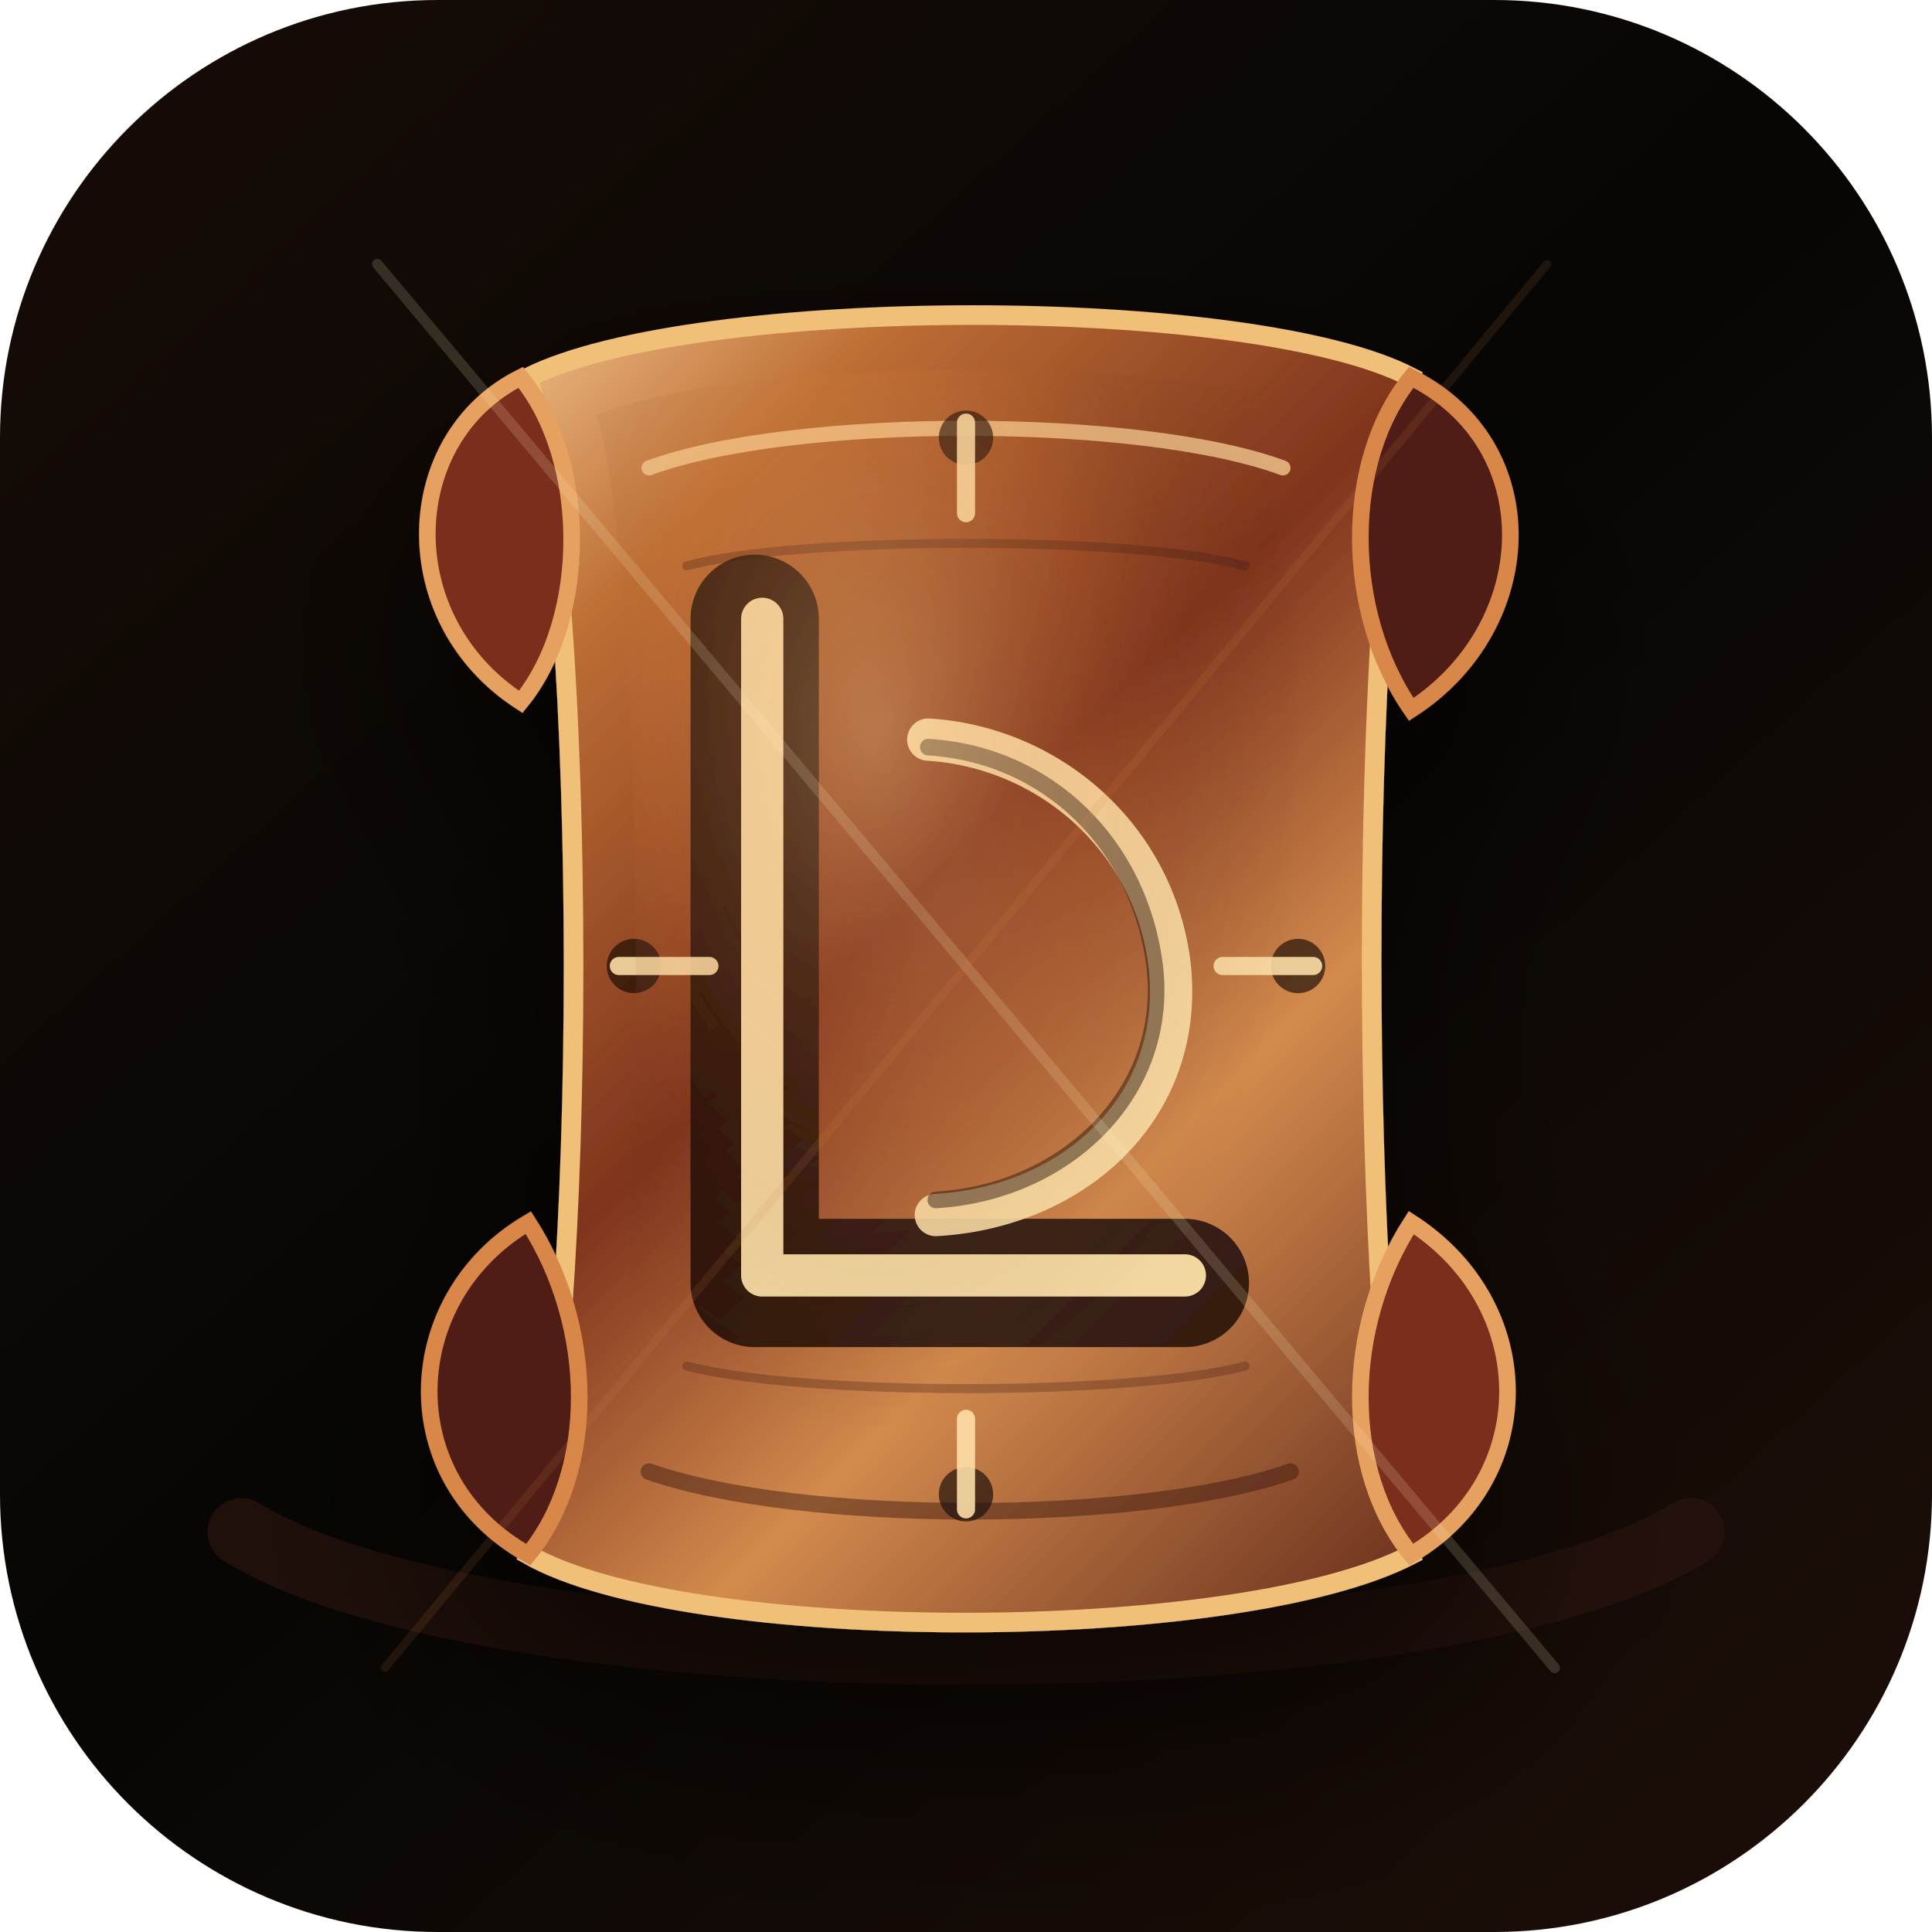
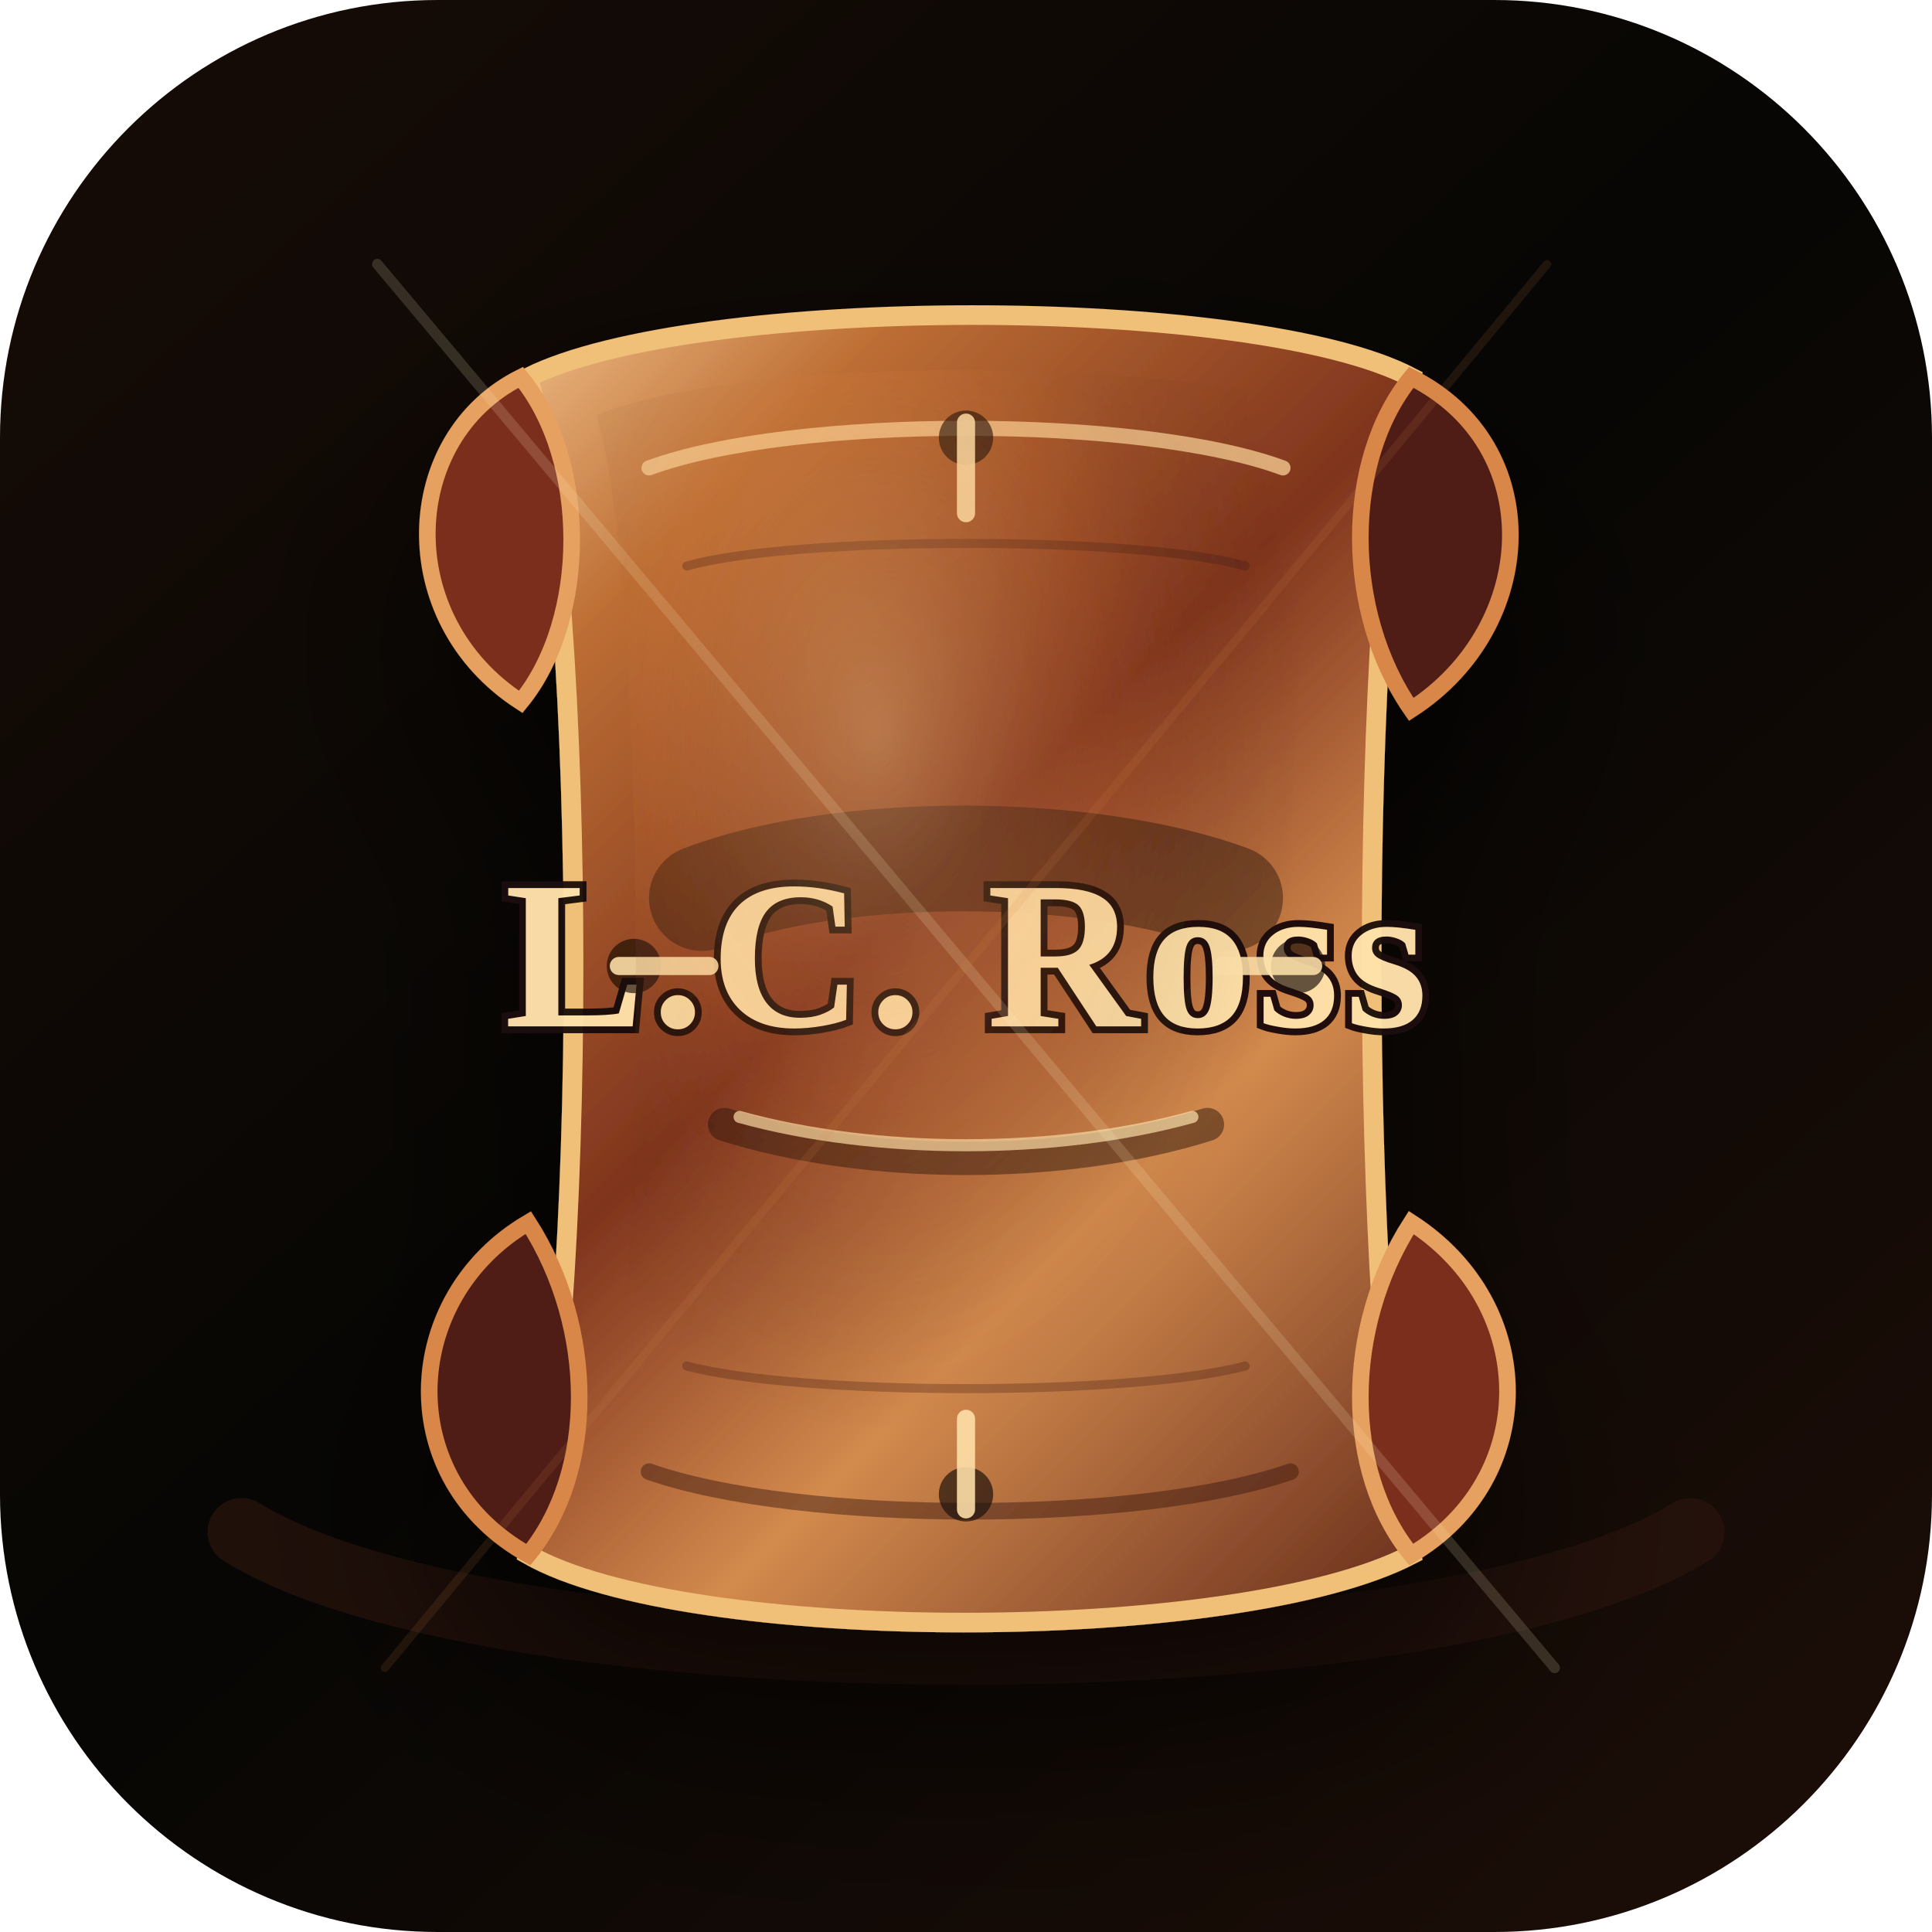
<svg xmlns="http://www.w3.org/2000/svg" width="256" height="256" viewBox="0 0 256 256" role="img" aria-labelledby="title desc">
  <defs>
    <linearGradient id="field" x1="30" y1="20" x2="226" y2="236" gradientUnits="userSpaceOnUse">
      <stop offset="0" stop-color="#140b06" />
      <stop offset=".48" stop-color="#070604" />
      <stop offset="1" stop-color="#1a0d07" />
    </linearGradient>
    <linearGradient id="copper" x1="52" y1="54" x2="204" y2="206" gradientUnits="userSpaceOnUse">
      <stop offset="0" stop-color="#f4c58f" />
      <stop offset=".18" stop-color="#bd6e34" />
      <stop offset=".44" stop-color="#7f341d" />
      <stop offset=".66" stop-color="#d38a4d" />
      <stop offset="1" stop-color="#5d2417" />
    </linearGradient>
    <linearGradient id="edge" x1="63" y1="55" x2="193" y2="194" gradientUnits="userSpaceOnUse">
      <stop offset="0" stop-color="#fff0bf" />
      <stop offset=".32" stop-color="#d99654" />
      <stop offset=".72" stop-color="#5b2115" />
      <stop offset="1" stop-color="#180906" />
    </linearGradient>
    <radialGradient id="ember" cx="38%" cy="30%" r="58%">
      <stop offset="0" stop-color="#ffd493" stop-opacity=".38" />
      <stop offset=".54" stop-color="#d47a3a" stop-opacity=".14" />
      <stop offset="1" stop-color="#000" stop-opacity="0" />
    </radialGradient>
    <filter id="shadow" x="-30%" y="-30%" width="160%" height="170%">
      <feDropShadow dx="0" dy="15" stdDeviation="14" flood-color="#000" flood-opacity=".62" />
    </filter>
  </defs>
  <rect width="256" height="256" rx="58" fill="url(#field)" />
  <path d="M32 203 C66 224 190 224 224 203" fill="none" stroke="#2a130c" stroke-width="9" stroke-linecap="round" opacity=".72" />
  <g filter="url(#shadow)">
    <path d="M70 50 C92 39 166 39 187 50 C180 77 180 177 187 206 C164 218 91 218 70 206 C78 178 78 78 70 50Z" fill="url(#copper)" stroke="#f0c078" stroke-width="2.6" />
    <path d="M69 50 C53 58 52 82 69 93 C78 82 78 61 69 50Z" fill="#7b2e1a" stroke="#e6a05e" stroke-width="2.2" />
    <path d="M187 50 C205 59 204 83 187 94 C178 81 178 61 187 50Z" fill="#4f1d13" stroke="#d98749" stroke-width="2.2" />
    <path d="M70 206 C52 196 53 172 70 162 C79 176 79 195 70 206Z" fill="#4f1d13" stroke="#d98749" stroke-width="2.2" />
    <path d="M187 206 C204 196 204 173 187 162 C178 176 178 195 187 206Z" fill="#7b2e1a" stroke="#e6a05e" stroke-width="2.2" />
    <path d="M86 62 C105 55 151 55 170 62" fill="none" stroke="#ffd79a" stroke-width="2" stroke-linecap="round" opacity=".72" />
    <path d="M86 195 C106 202 151 202 171 195" fill="none" stroke="#35140d" stroke-width="2.2" stroke-linecap="round" opacity=".45" />
    <path d="M91 75 C105 71 151 71 165 75" fill="none" stroke="#492014" stroke-width="1.2" stroke-linecap="round" opacity=".38" />
    <path d="M91 181 C106 185 150 185 165 181" fill="none" stroke="#492014" stroke-width="1.2" stroke-linecap="round" opacity=".32" />
-     <path d="M100 82 L100 170 L157 170" fill="none" stroke="#1a0b07" stroke-width="17" stroke-linecap="round" stroke-linejoin="round" opacity=".82" />
-     <path d="M101 82 L101 169 L157 169" fill="none" stroke="#ffe2aa" stroke-width="5.6" stroke-linecap="round" stroke-linejoin="round" opacity=".94" />
-     <path d="M123 98 C139 99 153 111 155 128 C157 147 142 160 124 161" fill="none" stroke="#ffe2aa" stroke-width="5.6" stroke-linecap="round" opacity=".9" />
-     <path d="M123 99 C139 100 151 112 153 128 C155 145 141 158 124 159" fill="none" stroke="#1a0b07" stroke-width="2.2" stroke-linecap="round" opacity=".46" />
+     <path d="M93 119 C111 112 144 112 163 119" fill="none" stroke="#1a0b07" stroke-width="14" stroke-linecap="round" opacity=".42" />
+     <text x="128" y="136" text-anchor="middle" font-family="Georgia, 'Times New Roman', serif" font-size="28" font-weight="700" letter-spacing=".8" fill="#ffe2aa" stroke="#1a0b07" stroke-width="1.8" paint-order="stroke" opacity=".96">L.C. Ross</text>
+     <path d="M96 149 C115 155 141 155 160 149" fill="none" stroke="#1a0b07" stroke-width="4.4" stroke-linecap="round" opacity=".45" />
+     <path d="M98 148 C116 153 140 153 158 148" fill="none" stroke="#ffe2aa" stroke-width="1.6" stroke-linecap="round" opacity=".72" />
    <g fill="#170a06" opacity=".66">
      <circle cx="84" cy="128" r="3.6" />
      <circle cx="128" cy="58" r="3.6" />
      <circle cx="172" cy="128" r="3.6" />
      <circle cx="128" cy="198" r="3.6" />
    </g>
    <g stroke="#ffe2aa" stroke-width="2.4" stroke-linecap="round" opacity=".88">
      <path d="M82 128 h12" />
      <path d="M128 56 v12" />
      <path d="M162 128 h12" />
      <path d="M128 188 v12" />
    </g>
    <path d="M79 55 C99 47 157 47 177 55 C169 75 169 181 177 202 C156 211 99 211 79 202 C86 179 86 77 79 55Z" fill="url(#ember)" opacity=".9" />
  </g>
  <path d="M50 35 L206 221" stroke="#fff2c6" stroke-width="1.4" stroke-linecap="round" opacity=".16" />
  <path d="M205 35 L51 221" stroke="#d88444" stroke-width="1.1" stroke-linecap="round" opacity=".12" />
</svg>
